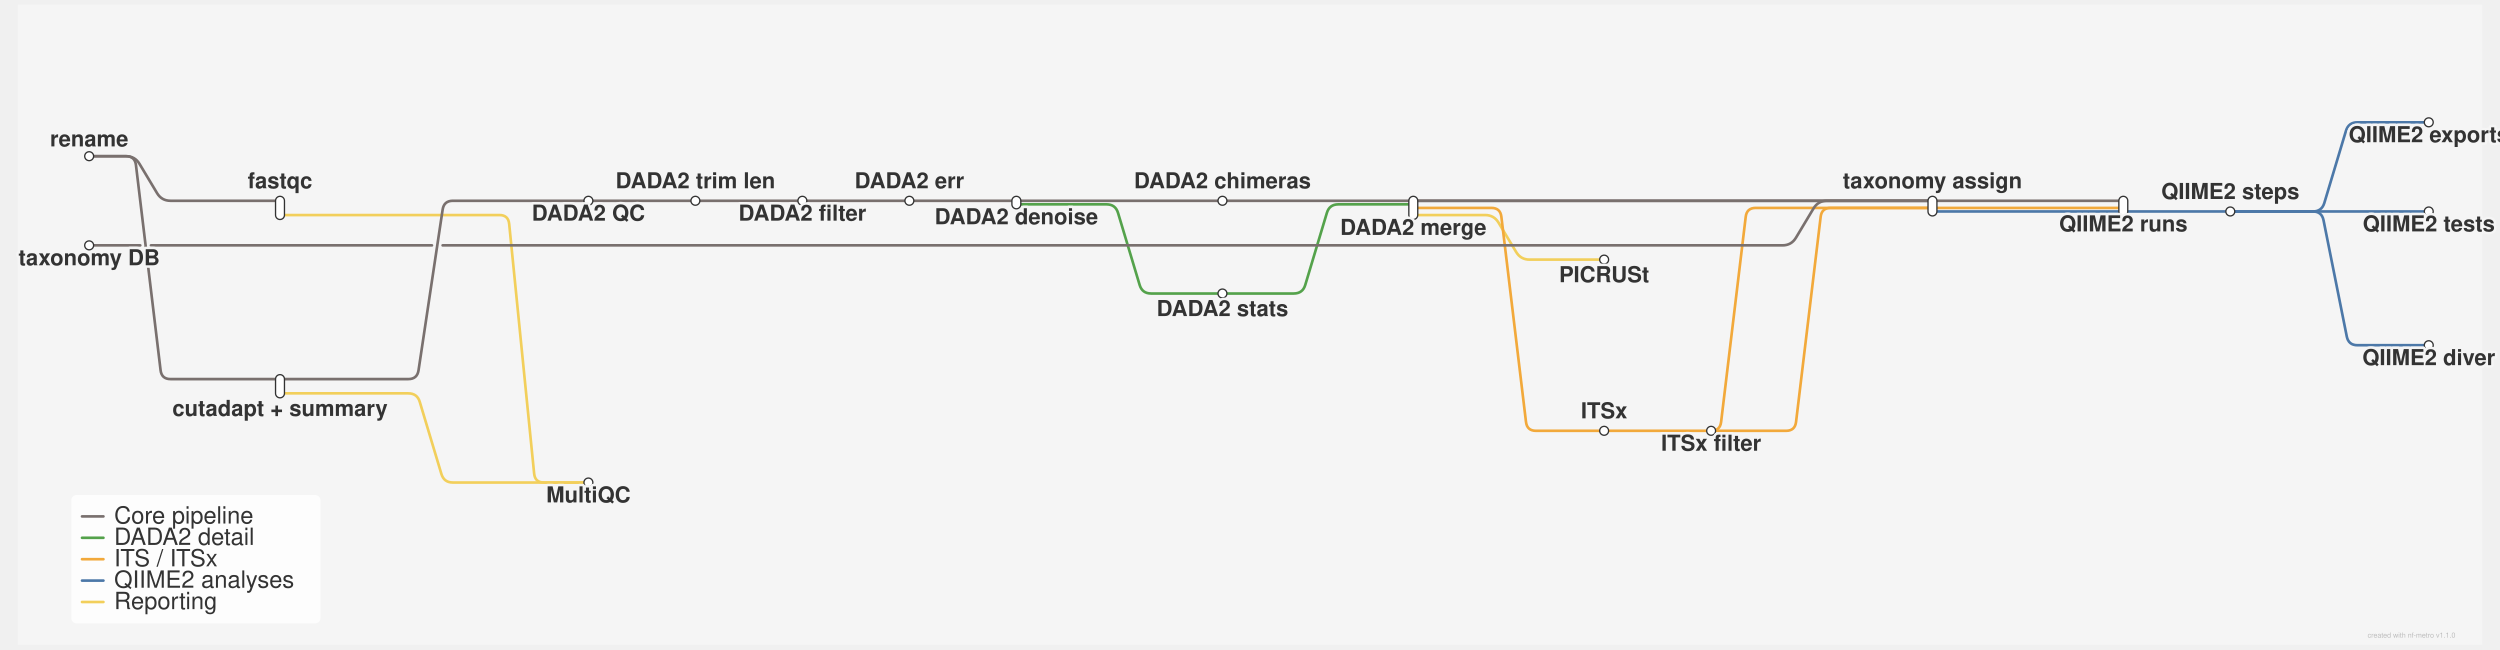
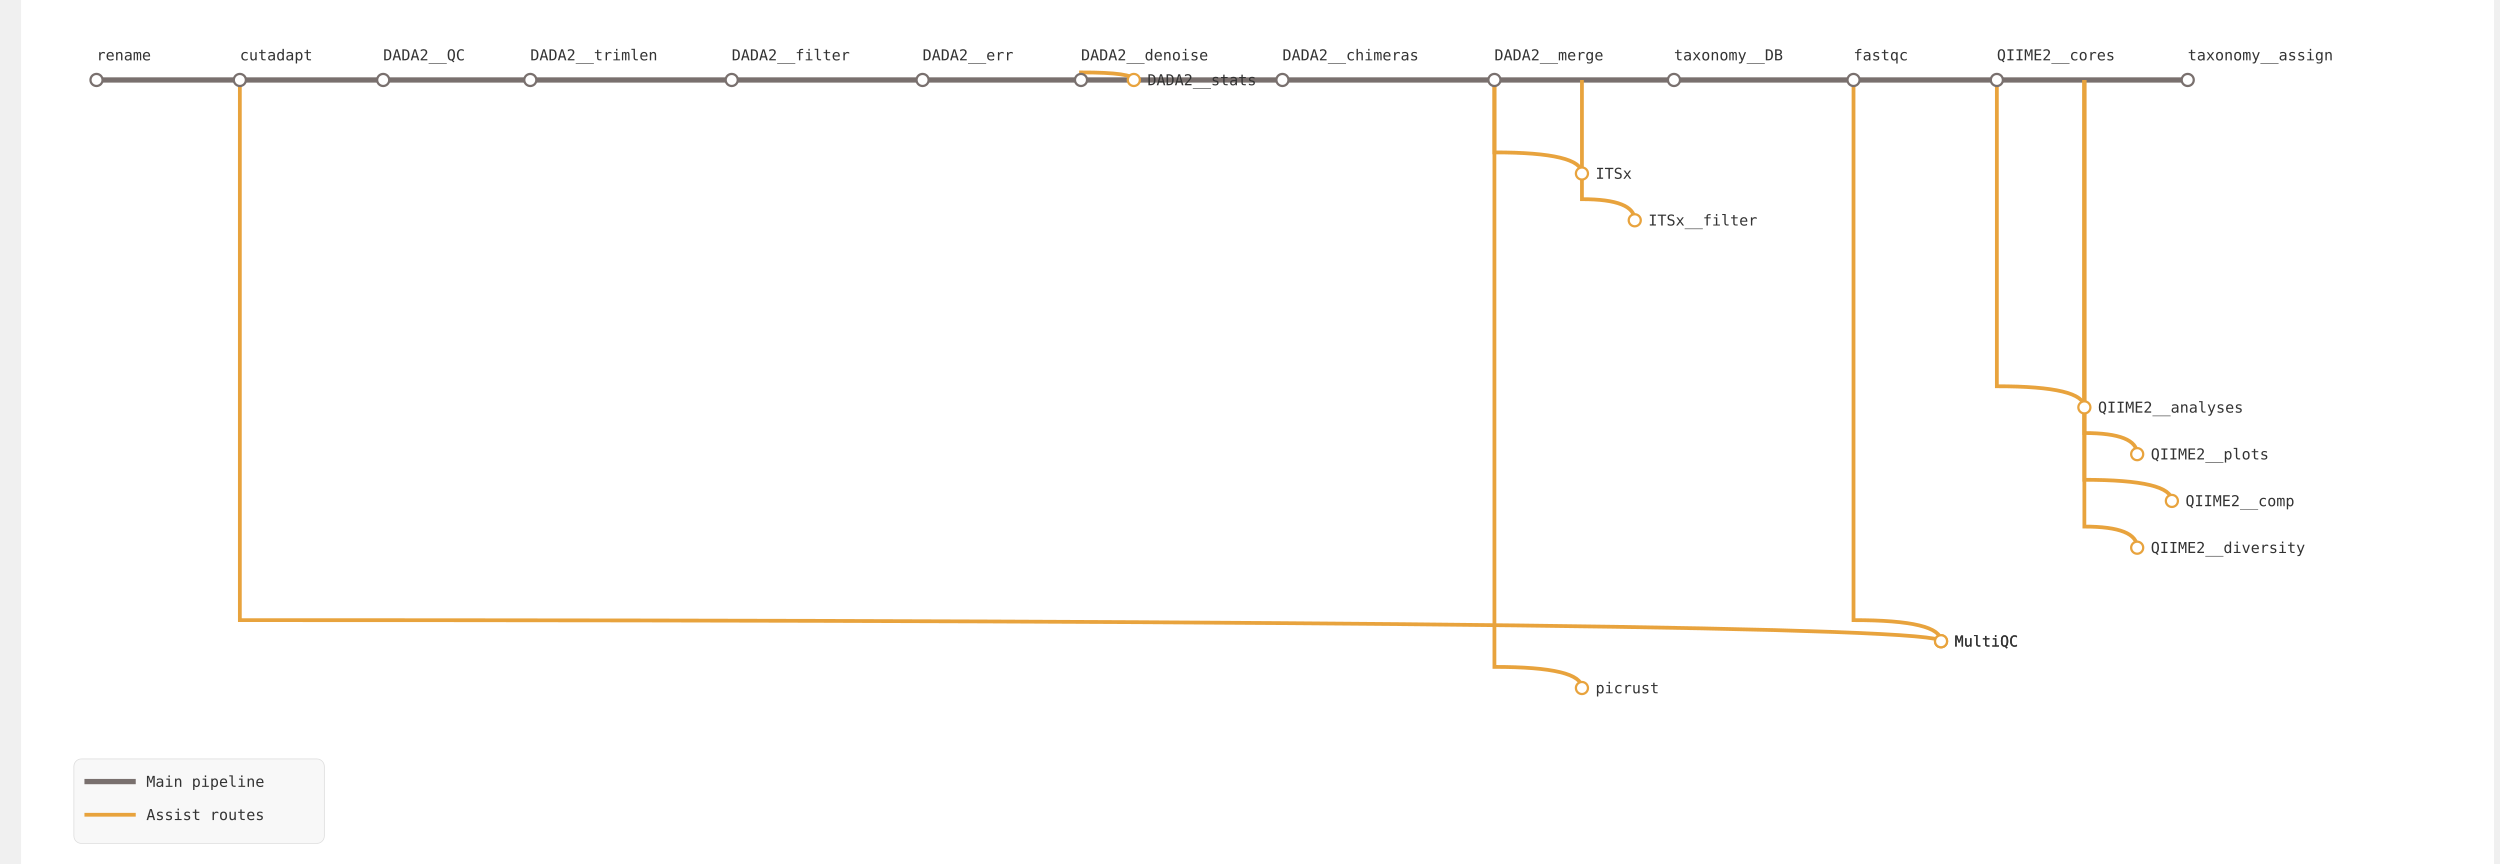
- <svg xmlns="http://www.w3.org/2000/svg" width="2764" height="718" viewBox="-20 0 2804 718" style="color-scheme: light">
-   <defs>
- </defs>
-   <style>.nf-metro-bg { fill: var(--nfm-map-bg, light-dark(#f5f5f5, #2b2b2b)); }
- .nf-metro-title { fill: var(--nfm-map-title-color, light-dark(#111111, #ffffff)); }
- .nf-metro-station-label { fill: var(--nfm-map-label-color, light-dark(#333333, #e0e0e0)); }
- .nf-metro-section-box { fill: var(--nfm-map-section-fill, light-dark(#ededed, #373737)); stroke: var(--nfm-map-section-stroke, light-dark(#e6e6e6, #595959)); }
- .nf-metro-section-label { fill: var(--nfm-map-section-label-color, light-dark(#666666, #c8c8c8)); }
- .nf-metro-group-label { fill: var(--nfm-map-section-label-color, light-dark(#666666, #c8c8c8)); }
- .nf-metro-group-underline { stroke: var(--nfm-map-section-label-color, light-dark(#666666, #c8c8c8)); }
- .nf-metro-legend-bg { fill: var(--nfm-map-legend-bg, light-dark(rgba(255, 255, 255, 0.8), rgba(0, 0, 0, 0.3))); }
- .nf-metro-legend-text { fill: var(--nfm-map-legend-text-color, light-dark(#333333, #e0e0e0)); }
- .nf-metro-marker-stroke { stroke: var(--nfm-map-marker-stroke, light-dark(#333333, #f0f0f0)); }
- .nf-metro-label-halo { fill: var(--nfm-map-bg, light-dark(#f5f5f5, #2b2b2b)); stroke: var(--nfm-map-bg, light-dark(#f5f5f5, #2b2b2b)); }</style>
-   <rect x="0" y="0" width="2764" height="718" fill="#f5f5f5" class="nf-metro-bg" />
-   <path d="M294.05,236.0 L540.1,236.0 Q550.1,236.0,551.095,245.95 L579.105,526.05 Q580.1,536.0,590.1,536.0 L639.95,536.0" stroke="#F2CF5B" stroke-width="3.0" fill="none" stroke-linecap="round" stroke-linejoin="round" class="metro-line-report" data-line-id="report" />
-   <path d="M294.05,436.0 L437.95,436.0 Q447.95,436.0,450.823,445.578 L475.077,526.422 Q477.95,536.0,487.95,536.0 L639.95,536.0" stroke="#F2CF5B" stroke-width="3.0" fill="none" stroke-linecap="round" stroke-linejoin="round" class="metro-line-report" data-line-id="report" />
-   <path d="M1565.15,236.0 L1645.651,236.0 Q1655.651,236.0,1660.796,244.575 L1680.506,277.425 Q1685.651,286.0,1695.651,286.0 L1779.2,286.0" stroke="#F2CF5B" stroke-width="3.0" fill="none" stroke-linecap="round" stroke-linejoin="round" class="metro-line-report" data-line-id="report" />
-   <path d="M2147.45,232.0 L2361.5,232.0" stroke="#4C78A8" stroke-width="3.0" stroke-linecap="round" class="metro-line-qii" data-line-id="qii" />
-   <path d="M2361.5,232.0 L2481.5,232.0" stroke="#4C78A8" stroke-width="3.0" stroke-linecap="round" class="metro-line-qii" data-line-id="qii" />
-   <path d="M2481.5,232.0 L2574.1,232.0 Q2584.1,232.0,2586.973,222.422 L2611.227,141.578 Q2614.1,132.0,2624.1,132.0 L2704.1,132.0" stroke="#4C78A8" stroke-width="3.0" fill="none" stroke-linecap="round" stroke-linejoin="round" class="metro-line-qii" data-line-id="qii" />
-   <path d="M2481.5,232.0 L2704.1,232.0" stroke="#4C78A8" stroke-width="3.0" stroke-linecap="round" class="metro-line-qii" data-line-id="qii" />
-   <path d="M2481.5,232.0 L2574.1,232.0 Q2584.1,232.0,2586.061,241.806 L2612.139,372.194 Q2614.1,382.0,2624.1,382.0 L2704.1,382.0" stroke="#4C78A8" stroke-width="3.0" fill="none" stroke-linecap="round" stroke-linejoin="round" class="metro-line-qii" data-line-id="qii" />
-   <path d="M1565.15,228.0 L1652.749,228.0 Q1662.749,228.0,1663.94,237.929 L1691.557,468.071 Q1692.749,478.0,1702.749,478.0 L1779.2,478.0" stroke="#F2A93B" stroke-width="3.0" fill="none" stroke-linecap="round" stroke-linejoin="round" class="metro-line-its" data-line-id="its" />
-   <path d="M1779.2,478.0 L1899.2,478.0" stroke="#F2A93B" stroke-width="3.0" stroke-linecap="round" class="metro-line-its" data-line-id="its" />
-   <path d="M1899.2,478.0 L1899.2,478.0 Q1909.2,478.0,1910.391,468.071 L1938.009,237.929 Q1939.2,228.0,1949.2,228.0 L2147.45,228.0" stroke="#F2A93B" stroke-width="3.0" fill="none" stroke-linecap="round" stroke-linejoin="round" class="metro-line-its" data-line-id="its" />
-   <path d="M1899.2,478.0 L1983.25,478.0 Q1993.25,478.0,1994.441,468.071 L2022.059,237.929 Q2023.25,228.0,2033.25,228.0 L2361.5,228.0" stroke="#F2A93B" stroke-width="3.0" fill="none" stroke-linecap="round" stroke-linejoin="round" class="metro-line-its" data-line-id="its" />
-   <path d="M1119.95,224.0 L1221.1,224.0 Q1231.1,224.0,1233.973,233.578 L1258.227,314.422 Q1261.1,324.0,1271.1,324.0 L1351.1,324.0" stroke="#54A24B" stroke-width="3.0" fill="none" stroke-linecap="round" stroke-linejoin="round" class="metro-line-dada2" data-line-id="dada2" />
-   <path d="M1351.1,324.0 L1431.1,324.0 Q1441.1,324.0,1443.973,314.422 L1468.227,233.578 Q1471.1,224.0,1481.1,224.0 L1565.15,224.0" stroke="#54A24B" stroke-width="3.0" fill="none" stroke-linecap="round" stroke-linejoin="round" class="metro-line-dada2" data-line-id="dada2" />
-   <path d="M80.0,170.0 L121.3,170.0 Q131.3,170.0,136.445,178.575 L156.155,211.425 Q161.3,220.0,171.3,220.0 L294.05,220.0" stroke="#79706E" stroke-width="3.0" fill="none" stroke-linecap="round" stroke-linejoin="round" class="metro-line-main" data-line-id="main" />
-   <path d="M80.0,170.0 L121.3,170.0 Q131.3,170.0,132.491,179.929 L160.109,410.071 Q161.3,420.0,171.3,420.0 L294.05,420.0" stroke="#79706E" stroke-width="3.0" fill="none" stroke-linecap="round" stroke-linejoin="round" class="metro-line-main" data-line-id="main" />
-   <path d="M294.05,420.0 L437.95,420.0 Q447.95,420.0,449.433,410.111 L476.467,229.889 Q477.95,220.0,487.95,220.0 L639.95,220.0" stroke="#79706E" stroke-width="3.0" fill="none" stroke-linecap="round" stroke-linejoin="round" class="metro-line-main" data-line-id="main" />
-   <path d="M639.95,220.0 L759.95,220.0" stroke="#79706E" stroke-width="3.0" stroke-linecap="round" class="metro-line-main" data-line-id="main" />
-   <path d="M759.95,220.0 L879.95,220.0" stroke="#79706E" stroke-width="3.0" stroke-linecap="round" class="metro-line-main" data-line-id="main" />
-   <path d="M879.95,220.0 L999.95,220.0" stroke="#79706E" stroke-width="3.0" stroke-linecap="round" class="metro-line-main" data-line-id="main" />
-   <path d="M999.95,220.0 L1119.95,220.0" stroke="#79706E" stroke-width="3.0" stroke-linecap="round" class="metro-line-main" data-line-id="main" />
-   <path d="M1119.95,220.0 L1351.1,220.0" stroke="#79706E" stroke-width="3.0" stroke-linecap="round" class="metro-line-main" data-line-id="main" />
-   <path d="M1351.1,220.0 L1565.15,220.0" stroke="#79706E" stroke-width="3.0" stroke-linecap="round" class="metro-line-main" data-line-id="main" />
-   <path d="M1565.15,220.0 L2361.5,220.0" stroke="#79706E" stroke-width="3.0" stroke-linecap="round" class="metro-line-main" data-line-id="main" />
-   <path d="M1565.15,220.0 L2147.45,220.0" stroke="#79706E" stroke-width="3.0" stroke-linecap="round" class="metro-line-main" data-line-id="main" />
-   <path d="M80.0,270.0 L137.3,270.0 M149.3,270.0 L464.45,270.0 M476.45,270.0 L1979.2,270.0 Q1989.2,270.0,1994.345,261.425 L2014.055,228.575 Q2019.2,220.0,2029.2,220.0 L2147.45,220.0" stroke="#79706E" stroke-width="3.0" fill="none" stroke-linecap="round" stroke-linejoin="round" class="metro-line-main" data-line-id="main" />
-   <g class="nf-metro-station-group" data-node-id="rename" data-node-cx="80.0" data-node-cy="170.0" data-node-r="5.0" data-node-groups="main" data-node-w="10.0" data-node-h="10.0" data-node-rx="5.0">
-     <rect x="75.0" y="165.0" width="10.0" height="10.0" rx="5.0" ry="5.0" fill="#ffffff" stroke="#333333" stroke-width="1.5" class="nf-metro-station" data-station-id="rename" data-station-lines="main" data-station-label="rename" />
-   </g>
-   <g class="nf-metro-station-group" data-node-id="fastqc" data-node-cx="294.0" data-node-cy="228.0" data-node-r="5.0" data-node-groups="main,report" data-node-w="10.0" data-node-h="26.0" data-node-rx="5.0">
-     <rect x="289.05" y="215.0" width="10.0" height="26.0" rx="5.0" ry="5.0" fill="#ffffff" stroke="#333333" stroke-width="1.5" class="nf-metro-station" data-station-id="fastqc" data-station-lines="main,report" data-station-label="fastqc" />
-   </g>
-   <g class="nf-metro-station-group" data-node-id="cutadapt" data-node-cx="294.0" data-node-cy="428.0" data-node-r="5.0" data-node-groups="main,report" data-node-w="10.0" data-node-h="26.0" data-node-rx="5.0">
-     <rect x="289.05" y="415.0" width="10.0" height="26.0" rx="5.0" ry="5.0" fill="#ffffff" stroke="#333333" stroke-width="1.5" class="nf-metro-station" data-station-id="cutadapt" data-station-lines="main,report" data-station-label="cutadapt + summary" />
-   </g>
-   <g class="nf-metro-station-group" data-node-id="DADA2__QC" data-node-cx="639.9" data-node-cy="220.0" data-node-r="5.0" data-node-groups="main" data-node-w="10.0" data-node-h="10.0" data-node-rx="5.0">
-     <rect x="634.95" y="215.0" width="10.0" height="10.0" rx="5.0" ry="5.0" fill="#ffffff" stroke="#333333" stroke-width="1.5" class="nf-metro-station" data-station-id="DADA2__QC" data-station-lines="main" data-station-label="DADA2 QC" />
-   </g>
-   <g class="nf-metro-station-group" data-node-id="DADA2__trimlen" data-node-cx="759.9" data-node-cy="220.0" data-node-r="5.0" data-node-groups="main" data-node-w="10.0" data-node-h="10.0" data-node-rx="5.0">
-     <rect x="754.95" y="215.0" width="10.0" height="10.0" rx="5.0" ry="5.0" fill="#ffffff" stroke="#333333" stroke-width="1.5" class="nf-metro-station" data-station-id="DADA2__trimlen" data-station-lines="main" data-station-label="DADA2 trim len" />
-   </g>
-   <g class="nf-metro-station-group" data-node-id="DADA2__filter" data-node-cx="879.9" data-node-cy="220.0" data-node-r="5.0" data-node-groups="main" data-node-w="10.0" data-node-h="10.0" data-node-rx="5.0">
-     <rect x="874.95" y="215.0" width="10.0" height="10.0" rx="5.0" ry="5.0" fill="#ffffff" stroke="#333333" stroke-width="1.5" class="nf-metro-station" data-station-id="DADA2__filter" data-station-lines="main" data-station-label="DADA2 filter" />
-   </g>
-   <g class="nf-metro-station-group" data-node-id="DADA2__err" data-node-cx="999.9" data-node-cy="220.0" data-node-r="5.0" data-node-groups="main" data-node-w="10.0" data-node-h="10.0" data-node-rx="5.0">
-     <rect x="994.95" y="215.0" width="10.0" height="10.0" rx="5.0" ry="5.0" fill="#ffffff" stroke="#333333" stroke-width="1.5" class="nf-metro-station" data-station-id="DADA2__err" data-station-lines="main" data-station-label="DADA2 err" />
-   </g>
-   <g class="nf-metro-station-group" data-node-id="DADA2__denoise" data-node-cx="1119.9" data-node-cy="222.0" data-node-r="5.0" data-node-groups="dada2,main" data-node-w="10.0" data-node-h="14.0" data-node-rx="5.0">
-     <rect x="1114.95" y="215.0" width="10.0" height="14.0" rx="5.0" ry="5.0" fill="#ffffff" stroke="#333333" stroke-width="1.5" class="nf-metro-station" data-station-id="DADA2__denoise" data-station-lines="dada2,main" data-station-label="DADA2 denoise" />
-   </g>
-   <g class="nf-metro-station-group" data-node-id="DADA2__chimeras" data-node-cx="1351.1" data-node-cy="220.0" data-node-r="5.0" data-node-groups="main" data-node-w="10.0" data-node-h="10.0" data-node-rx="5.0">
-     <rect x="1346.1" y="215.0" width="10.0" height="10.0" rx="5.0" ry="5.0" fill="#ffffff" stroke="#333333" stroke-width="1.5" class="nf-metro-station" data-station-id="DADA2__chimeras" data-station-lines="main" data-station-label="DADA2 chimeras" />
-   </g>
-   <g class="nf-metro-station-group" data-node-id="DADA2__merge" data-node-cx="1565.1" data-node-cy="228.0" data-node-r="5.0" data-node-groups="dada2,its,main,report" data-node-w="10.0" data-node-h="26.0" data-node-rx="5.0">
-     <rect x="1560.15" y="215.0" width="10.0" height="26.0" rx="5.0" ry="5.0" fill="#ffffff" stroke="#333333" stroke-width="1.5" class="nf-metro-station" data-station-id="DADA2__merge" data-station-lines="dada2,its,main,report" data-station-label="DADA2 merge" />
-   </g>
-   <g class="nf-metro-station-group" data-node-id="DADA2__stats" data-node-cx="1351.1" data-node-cy="324.0" data-node-r="5.0" data-node-groups="dada2" data-node-w="10.0" data-node-h="10.0" data-node-rx="5.0">
-     <rect x="1346.1" y="319.0" width="10.0" height="10.0" rx="5.0" ry="5.0" fill="#ffffff" stroke="#333333" stroke-width="1.5" class="nf-metro-station" data-station-id="DADA2__stats" data-station-lines="dada2" data-station-label="DADA2 stats" />
-   </g>
-   <g class="nf-metro-station-group" data-node-id="QIIME2__cores" data-node-cx="2361.5" data-node-cy="226.0" data-node-r="5.0" data-node-groups="its,main,qii" data-node-w="10.0" data-node-h="22.0" data-node-rx="5.0">
-     <rect x="2356.5" y="215.0" width="10.0" height="22.0" rx="5.0" ry="5.0" fill="#ffffff" stroke="#333333" stroke-width="1.5" class="nf-metro-station" data-station-id="QIIME2__cores" data-station-lines="its,main,qii" data-station-label="QIIME2 runs" />
-   </g>
-   <g class="nf-metro-station-group" data-node-id="taxonomy__assign" data-node-cx="2147.4" data-node-cy="226.0" data-node-r="5.0" data-node-groups="its,main,qii" data-node-w="10.0" data-node-h="22.0" data-node-rx="5.0">
-     <rect x="2142.45" y="215.0" width="10.0" height="22.0" rx="5.0" ry="5.0" fill="#ffffff" stroke="#333333" stroke-width="1.5" class="nf-metro-station" data-station-id="taxonomy__assign" data-station-lines="its,main,qii" data-station-label="taxonomy assign" />
-   </g>
-   <g class="nf-metro-station-group" data-node-id="taxonomy__DB" data-node-cx="80.0" data-node-cy="270.0" data-node-r="5.0" data-node-groups="main" data-node-w="10.0" data-node-h="10.0" data-node-rx="5.0">
-     <rect x="75.0" y="265.0" width="10.0" height="10.0" rx="5.0" ry="5.0" fill="#ffffff" stroke="#333333" stroke-width="1.5" class="nf-metro-station" data-station-id="taxonomy__DB" data-station-lines="main" data-station-label="taxonomy DB" />
-   </g>
-   <g class="nf-metro-station-group" data-node-id="ITSx" data-node-cx="1779.2" data-node-cy="478.0" data-node-r="5.0" data-node-groups="its" data-node-w="10.0" data-node-h="10.0" data-node-rx="5.0">
-     <rect x="1774.2" y="473.0" width="10.0" height="10.0" rx="5.0" ry="5.0" fill="#ffffff" stroke="#333333" stroke-width="1.5" class="nf-metro-station" data-station-id="ITSx" data-station-lines="its" data-station-label="ITSx" />
-   </g>
-   <g class="nf-metro-station-group" data-node-id="ITSx__filter" data-node-cx="1899.2" data-node-cy="478.0" data-node-r="5.0" data-node-groups="its" data-node-w="10.0" data-node-h="10.0" data-node-rx="5.0">
-     <rect x="1894.2" y="473.0" width="10.0" height="10.0" rx="5.0" ry="5.0" fill="#ffffff" stroke="#333333" stroke-width="1.5" class="nf-metro-station" data-station-id="ITSx__filter" data-station-lines="its" data-station-label="ITSx filter" />
-   </g>
-   <g class="nf-metro-station-group" data-node-id="QIIME2__analyses" data-node-cx="2481.5" data-node-cy="232.0" data-node-r="5.0" data-node-groups="qii" data-node-w="10.0" data-node-h="10.0" data-node-rx="5.0">
-     <rect x="2476.5" y="227.0" width="10.0" height="10.0" rx="5.0" ry="5.0" fill="#ffffff" stroke="#333333" stroke-width="1.5" class="nf-metro-station" data-station-id="QIIME2__analyses" data-station-lines="qii" data-station-label="QIIME2 steps" />
-   </g>
-   <g class="nf-metro-station-group" data-node-id="QIIME2__plots" data-node-cx="2704.1" data-node-cy="132.0" data-node-r="5.0" data-node-groups="qii" data-node-w="10.0" data-node-h="10.0" data-node-rx="5.0">
-     <rect x="2699.1" y="127.0" width="10.0" height="10.0" rx="5.0" ry="5.0" fill="#ffffff" stroke="#333333" stroke-width="1.5" class="nf-metro-station" data-station-id="QIIME2__plots" data-station-lines="qii" data-station-label="QIIME2 exports" />
-   </g>
-   <g class="nf-metro-station-group" data-node-id="QIIME2__comp" data-node-cx="2704.1" data-node-cy="232.0" data-node-r="5.0" data-node-groups="qii" data-node-w="10.0" data-node-h="10.0" data-node-rx="5.0">
-     <rect x="2699.1" y="227.0" width="10.0" height="10.0" rx="5.0" ry="5.0" fill="#ffffff" stroke="#333333" stroke-width="1.5" class="nf-metro-station" data-station-id="QIIME2__comp" data-station-lines="qii" data-station-label="QIIME2 tests" />
-   </g>
-   <g class="nf-metro-station-group" data-node-id="QIIME2__diversity" data-node-cx="2704.1" data-node-cy="382.0" data-node-r="5.0" data-node-groups="qii" data-node-w="10.0" data-node-h="10.0" data-node-rx="5.0">
-     <rect x="2699.1" y="377.0" width="10.0" height="10.0" rx="5.0" ry="5.0" fill="#ffffff" stroke="#333333" stroke-width="1.5" class="nf-metro-station" data-station-id="QIIME2__diversity" data-station-lines="qii" data-station-label="QIIME2 diver" />
-   </g>
-   <g class="nf-metro-station-group" data-node-id="MultiQC" data-node-cx="639.9" data-node-cy="536.0" data-node-r="5.0" data-node-groups="report" data-node-w="10.0" data-node-h="10.0" data-node-rx="5.0">
-     <rect x="634.95" y="531.0" width="10.0" height="10.0" rx="5.0" ry="5.0" fill="#ffffff" stroke="#333333" stroke-width="1.5" class="nf-metro-station" data-station-id="MultiQC" data-station-lines="report" data-station-label="MultiQC" />
-   </g>
-   <g class="nf-metro-station-group" data-node-id="picrust" data-node-cx="1779.2" data-node-cy="286.0" data-node-r="5.0" data-node-groups="report" data-node-w="10.0" data-node-h="10.0" data-node-rx="5.0">
-     <rect x="1774.2" y="281.0" width="10.0" height="10.0" rx="5.0" ry="5.0" fill="#ffffff" stroke="#333333" stroke-width="1.5" class="nf-metro-station" data-station-id="picrust" data-station-lines="report" data-station-label="PICRUSt" />
-   </g>
-   <text x="80.0" y="159.0" font-size="24.7" fill="#f5f5f5" stroke="#f5f5f5" stroke-width="5.7" stroke-linejoin="round" font-family="'Helvetica Neue', Helvetica, Arial, sans-serif" font-weight="bold" aria-hidden="true" class="nf-metro-label-halo" text-anchor="middle" dominant-baseline="auto">rename</text>
-   <text x="80.0" y="159.0" font-size="24.7" fill="#333333" font-family="'Helvetica Neue', Helvetica, Arial, sans-serif" font-weight="bold" text-anchor="middle" dominant-baseline="auto" data-station-id="rename" class="nf-metro-station-label">rename</text>
-   <text x="80.0" y="281.0" font-size="24.7" fill="#f5f5f5" stroke="#f5f5f5" stroke-width="5.7" stroke-linejoin="round" font-family="'Helvetica Neue', Helvetica, Arial, sans-serif" font-weight="bold" aria-hidden="true" class="nf-metro-label-halo" text-anchor="middle" dominant-baseline="hanging">taxonomy DB</text>
-   <text x="80.0" y="281.0" font-size="24.7" fill="#333333" font-family="'Helvetica Neue', Helvetica, Arial, sans-serif" font-weight="bold" text-anchor="middle" dominant-baseline="hanging" data-station-id="taxonomy__DB" class="nf-metro-station-label">taxonomy DB</text>
-   <text x="294.05" y="206.0" font-size="24.7" fill="#f5f5f5" stroke="#f5f5f5" stroke-width="5.7" stroke-linejoin="round" font-family="'Helvetica Neue', Helvetica, Arial, sans-serif" font-weight="bold" aria-hidden="true" class="nf-metro-label-halo" text-anchor="middle" dominant-baseline="auto">fastqc</text>
-   <text x="294.05" y="206.0" font-size="24.7" fill="#333333" font-family="'Helvetica Neue', Helvetica, Arial, sans-serif" font-weight="bold" text-anchor="middle" dominant-baseline="auto" data-station-id="fastqc" class="nf-metro-station-label">fastqc</text>
-   <text x="294.05" y="450.0" font-size="24.7" fill="#f5f5f5" stroke="#f5f5f5" stroke-width="5.7" stroke-linejoin="round" font-family="'Helvetica Neue', Helvetica, Arial, sans-serif" font-weight="bold" aria-hidden="true" class="nf-metro-label-halo" text-anchor="middle" dominant-baseline="hanging">cutadapt + summary</text>
-   <text x="294.05" y="450.0" font-size="24.7" fill="#333333" font-family="'Helvetica Neue', Helvetica, Arial, sans-serif" font-weight="bold" text-anchor="middle" dominant-baseline="hanging" data-station-id="cutadapt" class="nf-metro-station-label">cutadapt + summary</text>
-   <text x="639.95" y="231.0" font-size="24.7" fill="#f5f5f5" stroke="#f5f5f5" stroke-width="5.7" stroke-linejoin="round" font-family="'Helvetica Neue', Helvetica, Arial, sans-serif" font-weight="bold" aria-hidden="true" class="nf-metro-label-halo" text-anchor="middle" dominant-baseline="hanging">DADA2 QC</text>
-   <text x="639.95" y="231.0" font-size="24.7" fill="#333333" font-family="'Helvetica Neue', Helvetica, Arial, sans-serif" font-weight="bold" text-anchor="middle" dominant-baseline="hanging" data-station-id="DADA2__QC" class="nf-metro-station-label">DADA2 QC</text>
-   <text x="639.95" y="547.0" font-size="24.7" fill="#f5f5f5" stroke="#f5f5f5" stroke-width="5.7" stroke-linejoin="round" font-family="'Helvetica Neue', Helvetica, Arial, sans-serif" font-weight="bold" aria-hidden="true" class="nf-metro-label-halo" text-anchor="middle" dominant-baseline="hanging">MultiQC</text>
-   <text x="639.95" y="547.0" font-size="24.7" fill="#333333" font-family="'Helvetica Neue', Helvetica, Arial, sans-serif" font-weight="bold" text-anchor="middle" dominant-baseline="hanging" data-station-id="MultiQC" class="nf-metro-station-label">MultiQC</text>
-   <text x="759.95" y="206.0" font-size="24.7" fill="#f5f5f5" stroke="#f5f5f5" stroke-width="5.7" stroke-linejoin="round" font-family="'Helvetica Neue', Helvetica, Arial, sans-serif" font-weight="bold" aria-hidden="true" class="nf-metro-label-halo" text-anchor="middle" dominant-baseline="auto">DADA2 trim len</text>
-   <text x="759.95" y="206.0" font-size="24.7" fill="#333333" font-family="'Helvetica Neue', Helvetica, Arial, sans-serif" font-weight="bold" text-anchor="middle" dominant-baseline="auto" data-station-id="DADA2__trimlen" class="nf-metro-station-label">DADA2 trim len</text>
-   <text x="879.95" y="231.0" font-size="24.7" fill="#f5f5f5" stroke="#f5f5f5" stroke-width="5.7" stroke-linejoin="round" font-family="'Helvetica Neue', Helvetica, Arial, sans-serif" font-weight="bold" aria-hidden="true" class="nf-metro-label-halo" text-anchor="middle" dominant-baseline="hanging">DADA2 filter</text>
-   <text x="879.95" y="231.0" font-size="24.7" fill="#333333" font-family="'Helvetica Neue', Helvetica, Arial, sans-serif" font-weight="bold" text-anchor="middle" dominant-baseline="hanging" data-station-id="DADA2__filter" class="nf-metro-station-label">DADA2 filter</text>
-   <text x="999.95" y="206.0" font-size="24.7" fill="#f5f5f5" stroke="#f5f5f5" stroke-width="5.7" stroke-linejoin="round" font-family="'Helvetica Neue', Helvetica, Arial, sans-serif" font-weight="bold" aria-hidden="true" class="nf-metro-label-halo" text-anchor="middle" dominant-baseline="auto">DADA2 err</text>
-   <text x="999.95" y="206.0" font-size="24.7" fill="#333333" font-family="'Helvetica Neue', Helvetica, Arial, sans-serif" font-weight="bold" text-anchor="middle" dominant-baseline="auto" data-station-id="DADA2__err" class="nf-metro-station-label">DADA2 err</text>
-   <text x="1119.95" y="235.0" font-size="24.7" fill="#f5f5f5" stroke="#f5f5f5" stroke-width="5.7" stroke-linejoin="round" font-family="'Helvetica Neue', Helvetica, Arial, sans-serif" font-weight="bold" aria-hidden="true" class="nf-metro-label-halo" text-anchor="middle" dominant-baseline="hanging">DADA2 denoise</text>
-   <text x="1119.95" y="235.0" font-size="24.7" fill="#333333" font-family="'Helvetica Neue', Helvetica, Arial, sans-serif" font-weight="bold" text-anchor="middle" dominant-baseline="hanging" data-station-id="DADA2__denoise" class="nf-metro-station-label">DADA2 denoise</text>
-   <text x="1351.1" y="206.0" font-size="24.7" fill="#f5f5f5" stroke="#f5f5f5" stroke-width="5.7" stroke-linejoin="round" font-family="'Helvetica Neue', Helvetica, Arial, sans-serif" font-weight="bold" aria-hidden="true" class="nf-metro-label-halo" text-anchor="middle" dominant-baseline="auto">DADA2 chimeras</text>
-   <text x="1351.1" y="206.0" font-size="24.7" fill="#333333" font-family="'Helvetica Neue', Helvetica, Arial, sans-serif" font-weight="bold" text-anchor="middle" dominant-baseline="auto" data-station-id="DADA2__chimeras" class="nf-metro-station-label">DADA2 chimeras</text>
-   <text x="1351.1" y="338.0" font-size="24.7" fill="#f5f5f5" stroke="#f5f5f5" stroke-width="5.7" stroke-linejoin="round" font-family="'Helvetica Neue', Helvetica, Arial, sans-serif" font-weight="bold" aria-hidden="true" class="nf-metro-label-halo" text-anchor="middle" dominant-baseline="hanging">DADA2 stats</text>
-   <text x="1351.1" y="338.0" font-size="24.7" fill="#333333" font-family="'Helvetica Neue', Helvetica, Arial, sans-serif" font-weight="bold" text-anchor="middle" dominant-baseline="hanging" data-station-id="DADA2__stats" class="nf-metro-station-label">DADA2 stats</text>
-   <text x="1565.15" y="247.0" font-size="24.7" fill="#f5f5f5" stroke="#f5f5f5" stroke-width="5.7" stroke-linejoin="round" font-family="'Helvetica Neue', Helvetica, Arial, sans-serif" font-weight="bold" aria-hidden="true" class="nf-metro-label-halo" text-anchor="middle" dominant-baseline="hanging">DADA2 merge</text>
-   <text x="1565.15" y="247.0" font-size="24.7" fill="#333333" font-family="'Helvetica Neue', Helvetica, Arial, sans-serif" font-weight="bold" text-anchor="middle" dominant-baseline="hanging" data-station-id="DADA2__merge" class="nf-metro-station-label">DADA2 merge</text>
-   <text x="1779.2" y="300.0" font-size="24.7" fill="#f5f5f5" stroke="#f5f5f5" stroke-width="5.7" stroke-linejoin="round" font-family="'Helvetica Neue', Helvetica, Arial, sans-serif" font-weight="bold" aria-hidden="true" class="nf-metro-label-halo" text-anchor="middle" dominant-baseline="hanging">PICRUSt</text>
-   <text x="1779.2" y="300.0" font-size="24.7" fill="#333333" font-family="'Helvetica Neue', Helvetica, Arial, sans-serif" font-weight="bold" text-anchor="middle" dominant-baseline="hanging" data-station-id="picrust" class="nf-metro-station-label">PICRUSt</text>
-   <text x="1779.2" y="464.0" font-size="24.7" fill="#f5f5f5" stroke="#f5f5f5" stroke-width="5.7" stroke-linejoin="round" font-family="'Helvetica Neue', Helvetica, Arial, sans-serif" font-weight="bold" aria-hidden="true" class="nf-metro-label-halo" text-anchor="middle" dominant-baseline="auto">ITSx</text>
-   <text x="1779.2" y="464.0" font-size="24.7" fill="#333333" font-family="'Helvetica Neue', Helvetica, Arial, sans-serif" font-weight="bold" text-anchor="middle" dominant-baseline="auto" data-station-id="ITSx" class="nf-metro-station-label">ITSx</text>
-   <text x="1899.2" y="489.0" font-size="24.7" fill="#f5f5f5" stroke="#f5f5f5" stroke-width="5.7" stroke-linejoin="round" font-family="'Helvetica Neue', Helvetica, Arial, sans-serif" font-weight="bold" aria-hidden="true" class="nf-metro-label-halo" text-anchor="middle" dominant-baseline="hanging">ITSx filter</text>
-   <text x="1899.2" y="489.0" font-size="24.7" fill="#333333" font-family="'Helvetica Neue', Helvetica, Arial, sans-serif" font-weight="bold" text-anchor="middle" dominant-baseline="hanging" data-station-id="ITSx__filter" class="nf-metro-station-label">ITSx filter</text>
-   <text x="2147.45" y="206.0" font-size="24.7" fill="#f5f5f5" stroke="#f5f5f5" stroke-width="5.7" stroke-linejoin="round" font-family="'Helvetica Neue', Helvetica, Arial, sans-serif" font-weight="bold" aria-hidden="true" class="nf-metro-label-halo" text-anchor="middle" dominant-baseline="auto">taxonomy assign</text>
-   <text x="2147.45" y="206.0" font-size="24.7" fill="#333333" font-family="'Helvetica Neue', Helvetica, Arial, sans-serif" font-weight="bold" text-anchor="middle" dominant-baseline="auto" data-station-id="taxonomy__assign" class="nf-metro-station-label">taxonomy assign</text>
-   <text x="2361.5" y="243.0" font-size="24.7" fill="#f5f5f5" stroke="#f5f5f5" stroke-width="5.7" stroke-linejoin="round" font-family="'Helvetica Neue', Helvetica, Arial, sans-serif" font-weight="bold" aria-hidden="true" class="nf-metro-label-halo" text-anchor="middle" dominant-baseline="hanging">QIIME2 runs</text>
-   <text x="2361.5" y="243.0" font-size="24.7" fill="#333333" font-family="'Helvetica Neue', Helvetica, Arial, sans-serif" font-weight="bold" text-anchor="middle" dominant-baseline="hanging" data-station-id="QIIME2__cores" class="nf-metro-station-label">QIIME2 runs</text>
-   <text x="2481.5" y="218.0" font-size="24.7" fill="#f5f5f5" stroke="#f5f5f5" stroke-width="5.7" stroke-linejoin="round" font-family="'Helvetica Neue', Helvetica, Arial, sans-serif" font-weight="bold" aria-hidden="true" class="nf-metro-label-halo" text-anchor="middle" dominant-baseline="auto">QIIME2 steps</text>
-   <text x="2481.5" y="218.0" font-size="24.7" fill="#333333" font-family="'Helvetica Neue', Helvetica, Arial, sans-serif" font-weight="bold" text-anchor="middle" dominant-baseline="auto" data-station-id="QIIME2__analyses" class="nf-metro-station-label">QIIME2 steps</text>
-   <text x="2704.1" y="143.0" font-size="24.7" fill="#f5f5f5" stroke="#f5f5f5" stroke-width="5.7" stroke-linejoin="round" font-family="'Helvetica Neue', Helvetica, Arial, sans-serif" font-weight="bold" aria-hidden="true" class="nf-metro-label-halo" text-anchor="middle" dominant-baseline="hanging">QIIME2 exports</text>
-   <text x="2704.1" y="143.0" font-size="24.7" fill="#333333" font-family="'Helvetica Neue', Helvetica, Arial, sans-serif" font-weight="bold" text-anchor="middle" dominant-baseline="hanging" data-station-id="QIIME2__plots" class="nf-metro-station-label">QIIME2 exports</text>
-   <text x="2704.1" y="243.0" font-size="24.7" fill="#f5f5f5" stroke="#f5f5f5" stroke-width="5.7" stroke-linejoin="round" font-family="'Helvetica Neue', Helvetica, Arial, sans-serif" font-weight="bold" aria-hidden="true" class="nf-metro-label-halo" text-anchor="middle" dominant-baseline="hanging">QIIME2 tests</text>
-   <text x="2704.1" y="243.0" font-size="24.7" fill="#333333" font-family="'Helvetica Neue', Helvetica, Arial, sans-serif" font-weight="bold" text-anchor="middle" dominant-baseline="hanging" data-station-id="QIIME2__comp" class="nf-metro-station-label">QIIME2 tests</text>
-   <text x="2704.1" y="393.0" font-size="24.7" fill="#f5f5f5" stroke="#f5f5f5" stroke-width="5.7" stroke-linejoin="round" font-family="'Helvetica Neue', Helvetica, Arial, sans-serif" font-weight="bold" aria-hidden="true" class="nf-metro-label-halo" text-anchor="middle" dominant-baseline="hanging">QIIME2 diver</text>
-   <text x="2704.1" y="393.0" font-size="24.7" fill="#333333" font-family="'Helvetica Neue', Helvetica, Arial, sans-serif" font-weight="bold" text-anchor="middle" dominant-baseline="hanging" data-station-id="QIIME2__diversity" class="nf-metro-station-label">QIIME2 diver</text>
-   <rect x="60.0" y="550.0" width="279.45" height="144.0" rx="6" ry="6" fill="rgba(255, 255, 255, 0.8)" class="nf-metro-legend-bg" />
-   <path d="M72.0,574.0 L96.0,574.0" stroke="#79706E" stroke-width="3.0" stroke-linecap="round" />
-   <text x="108.0" y="574.0" font-size="26.6" fill="#333333" font-family="'Helvetica Neue', Helvetica, Arial, sans-serif" dy="0.3em" class="nf-metro-legend-text">Core pipeline</text>
-   <path d="M72.0,598.0 L96.0,598.0" stroke="#54A24B" stroke-width="3.0" stroke-linecap="round" />
-   <text x="108.0" y="598.0" font-size="26.6" fill="#333333" font-family="'Helvetica Neue', Helvetica, Arial, sans-serif" dy="0.3em" class="nf-metro-legend-text">DADA2 detail</text>
-   <path d="M72.0,622.0 L96.0,622.0" stroke="#F2A93B" stroke-width="3.0" stroke-linecap="round" />
-   <text x="108.0" y="622.0" font-size="26.6" fill="#333333" font-family="'Helvetica Neue', Helvetica, Arial, sans-serif" dy="0.3em" class="nf-metro-legend-text">ITS / ITSx</text>
-   <path d="M72.0,646.0 L96.0,646.0" stroke="#4C78A8" stroke-width="3.0" stroke-linecap="round" />
-   <text x="108.0" y="646.0" font-size="26.6" fill="#333333" font-family="'Helvetica Neue', Helvetica, Arial, sans-serif" dy="0.3em" class="nf-metro-legend-text">QIIME2 analyses</text>
-   <path d="M72.0,670.0 L96.0,670.0" stroke="#F2CF5B" stroke-width="3.0" stroke-linecap="round" />
-   <text x="108.0" y="670.0" font-size="26.6" fill="#333333" font-family="'Helvetica Neue', Helvetica, Arial, sans-serif" dy="0.3em" class="nf-metro-legend-text">Reporting</text>
-   <text x="2734.0" y="710.0" font-size="8" fill="rgba(150, 150, 150, 0.6)" font-family="'Helvetica Neue', Helvetica, Arial, sans-serif" text-anchor="end">created with nf-metro v1.1.0</text>
+ <svg xmlns="http://www.w3.org/2000/svg" width="3198" height="1104" viewBox="-20 -20 3238 1144">
+   <rect x="-30" y="-30" width="3278" height="1184" fill="#ffffff" />
+   <path d="M 70 86 L 260 86 L 450 86 L 645 86 L 912 86 L 1165 86 L 1375 86 L 1642 86 L 1923 86 L 2161 86 L 2399 86 L 2589 86 L 2842 86" fill="none" stroke="#79706E" stroke-width="7" />
+   <path d="M 1375 86 L 1375 76 Q 1445 76 1445 86" fill="none" stroke="#E8A33D" stroke-width="5" />
+   <path d="M 1923 86 L 1923 182 Q 2039 182 2039 210" fill="none" stroke="#E8A33D" stroke-width="5" />
+   <path d="M 2039 86 L 2039 244 Q 2109 244 2109 272" fill="none" stroke="#E8A33D" stroke-width="5" />
+   <path d="M 2589 86 L 2589 492 Q 2705 492 2705 520" fill="none" stroke="#E8A33D" stroke-width="5" />
+   <path d="M 2705 86 L 2705 554 Q 2775 554 2775 582" fill="none" stroke="#E8A33D" stroke-width="5" />
+   <path d="M 2705 86 L 2705 616 Q 2821 616 2821 644" fill="none" stroke="#E8A33D" stroke-width="5" />
+   <path d="M 2705 86 L 2705 678 Q 2775 678 2775 706" fill="none" stroke="#E8A33D" stroke-width="5" />
+   <path d="M 2399 86 L 2399 802 Q 2515 802 2515 830" fill="none" stroke="#E8A33D" stroke-width="5" />
+   <path d="M 260 86 L 260 802 Q 2515 802 2515 830" fill="none" stroke="#E8A33D" stroke-width="5" />
+   <path d="M 1923 86 L 1923 864 Q 2039 864 2039 892" fill="none" stroke="#E8A33D" stroke-width="5" />
+   <circle cx="70" cy="86" r="8" fill="#ffffff" stroke="#79706E" stroke-width="3" />
+   <text x="70" y="60" font-size="20" fill="#333333" font-family="JetBrains Mono, Menlo, monospace">rename</text>
+   <circle cx="260" cy="86" r="8" fill="#ffffff" stroke="#79706E" stroke-width="3" />
+   <text x="260" y="60" font-size="20" fill="#333333" font-family="JetBrains Mono, Menlo, monospace">cutadapt</text>
+   <circle cx="450" cy="86" r="8" fill="#ffffff" stroke="#79706E" stroke-width="3" />
+   <text x="450" y="60" font-size="20" fill="#333333" font-family="JetBrains Mono, Menlo, monospace">DADA2__QC</text>
+   <circle cx="645" cy="86" r="8" fill="#ffffff" stroke="#79706E" stroke-width="3" />
+   <text x="645" y="60" font-size="20" fill="#333333" font-family="JetBrains Mono, Menlo, monospace">DADA2__trimlen</text>
+   <circle cx="912" cy="86" r="8" fill="#ffffff" stroke="#79706E" stroke-width="3" />
+   <text x="912" y="60" font-size="20" fill="#333333" font-family="JetBrains Mono, Menlo, monospace">DADA2__filter</text>
+   <circle cx="1165" cy="86" r="8" fill="#ffffff" stroke="#79706E" stroke-width="3" />
+   <text x="1165" y="60" font-size="20" fill="#333333" font-family="JetBrains Mono, Menlo, monospace">DADA2__err</text>
+   <circle cx="1375" cy="86" r="8" fill="#ffffff" stroke="#79706E" stroke-width="3" />
+   <text x="1375" y="60" font-size="20" fill="#333333" font-family="JetBrains Mono, Menlo, monospace">DADA2__denoise</text>
+   <circle cx="1642" cy="86" r="8" fill="#ffffff" stroke="#79706E" stroke-width="3" />
+   <text x="1642" y="60" font-size="20" fill="#333333" font-family="JetBrains Mono, Menlo, monospace">DADA2__chimeras</text>
+   <circle cx="1923" cy="86" r="8" fill="#ffffff" stroke="#79706E" stroke-width="3" />
+   <text x="1923" y="60" font-size="20" fill="#333333" font-family="JetBrains Mono, Menlo, monospace">DADA2__merge</text>
+   <circle cx="2161" cy="86" r="8" fill="#ffffff" stroke="#79706E" stroke-width="3" />
+   <text x="2161" y="60" font-size="20" fill="#333333" font-family="JetBrains Mono, Menlo, monospace">taxonomy__DB</text>
+   <circle cx="2399" cy="86" r="8" fill="#ffffff" stroke="#79706E" stroke-width="3" />
+   <text x="2399" y="60" font-size="20" fill="#333333" font-family="JetBrains Mono, Menlo, monospace">fastqc</text>
+   <circle cx="2589" cy="86" r="8" fill="#ffffff" stroke="#79706E" stroke-width="3" />
+   <text x="2589" y="60" font-size="20" fill="#333333" font-family="JetBrains Mono, Menlo, monospace">QIIME2__cores</text>
+   <circle cx="2842" cy="86" r="8" fill="#ffffff" stroke="#79706E" stroke-width="3" />
+   <text x="2842" y="60" font-size="20" fill="#333333" font-family="JetBrains Mono, Menlo, monospace">taxonomy__assign</text>
+   <circle cx="1445" cy="86" r="8" fill="#ffffff" stroke="#E8A33D" stroke-width="3" />
+   <text x="1463" y="93" font-size="20" fill="#333333" font-family="JetBrains Mono, Menlo, monospace">DADA2__stats</text>
+   <circle cx="2039" cy="210" r="8" fill="#ffffff" stroke="#E8A33D" stroke-width="3" />
+   <text x="2057" y="217" font-size="20" fill="#333333" font-family="JetBrains Mono, Menlo, monospace">ITSx</text>
+   <circle cx="2109" cy="272" r="8" fill="#ffffff" stroke="#E8A33D" stroke-width="3" />
+   <text x="2127" y="279" font-size="20" fill="#333333" font-family="JetBrains Mono, Menlo, monospace">ITSx__filter</text>
+   <circle cx="2705" cy="520" r="8" fill="#ffffff" stroke="#E8A33D" stroke-width="3" />
+   <text x="2723" y="527" font-size="20" fill="#333333" font-family="JetBrains Mono, Menlo, monospace">QIIME2__analyses</text>
+   <circle cx="2775" cy="582" r="8" fill="#ffffff" stroke="#E8A33D" stroke-width="3" />
+   <text x="2793" y="589" font-size="20" fill="#333333" font-family="JetBrains Mono, Menlo, monospace">QIIME2__plots</text>
+   <circle cx="2821" cy="644" r="8" fill="#ffffff" stroke="#E8A33D" stroke-width="3" />
+   <text x="2839" y="651" font-size="20" fill="#333333" font-family="JetBrains Mono, Menlo, monospace">QIIME2__comp</text>
+   <circle cx="2775" cy="706" r="8" fill="#ffffff" stroke="#E8A33D" stroke-width="3" />
+   <text x="2793" y="713" font-size="20" fill="#333333" font-family="JetBrains Mono, Menlo, monospace">QIIME2__diversity</text>
+   <circle cx="2515" cy="830" r="8" fill="#ffffff" stroke="#E8A33D" stroke-width="3" />
+   <text x="2533" y="837" font-size="20" fill="#333333" font-family="JetBrains Mono, Menlo, monospace">MultiQC</text>
+   <circle cx="2515" cy="830" r="8" fill="#ffffff" stroke="#E8A33D" stroke-width="3" />
+   <text x="2533" y="837" font-size="20" fill="#333333" font-family="JetBrains Mono, Menlo, monospace">MultiQC</text>
+   <circle cx="2039" cy="892" r="8" fill="#ffffff" stroke="#E8A33D" stroke-width="3" />
+   <text x="2057" y="899" font-size="20" fill="#333333" font-family="JetBrains Mono, Menlo, monospace">picrust</text>
+   <rect x="40" y="986" width="332" height="112" rx="10" fill="#f8f8f8" stroke="#dddddd" />
+   <path d="M 54 1016 L 122 1016" stroke="#79706E" stroke-width="7" />
+   <text x="136" y="1023" font-size="20" fill="#333333" font-family="JetBrains Mono, Menlo, monospace">Main pipeline</text>
+   <path d="M 54 1060 L 122 1060" stroke="#E8A33D" stroke-width="5" />
+   <text x="136" y="1067" font-size="20" fill="#333333" font-family="JetBrains Mono, Menlo, monospace">Assist routes</text>
</svg>
